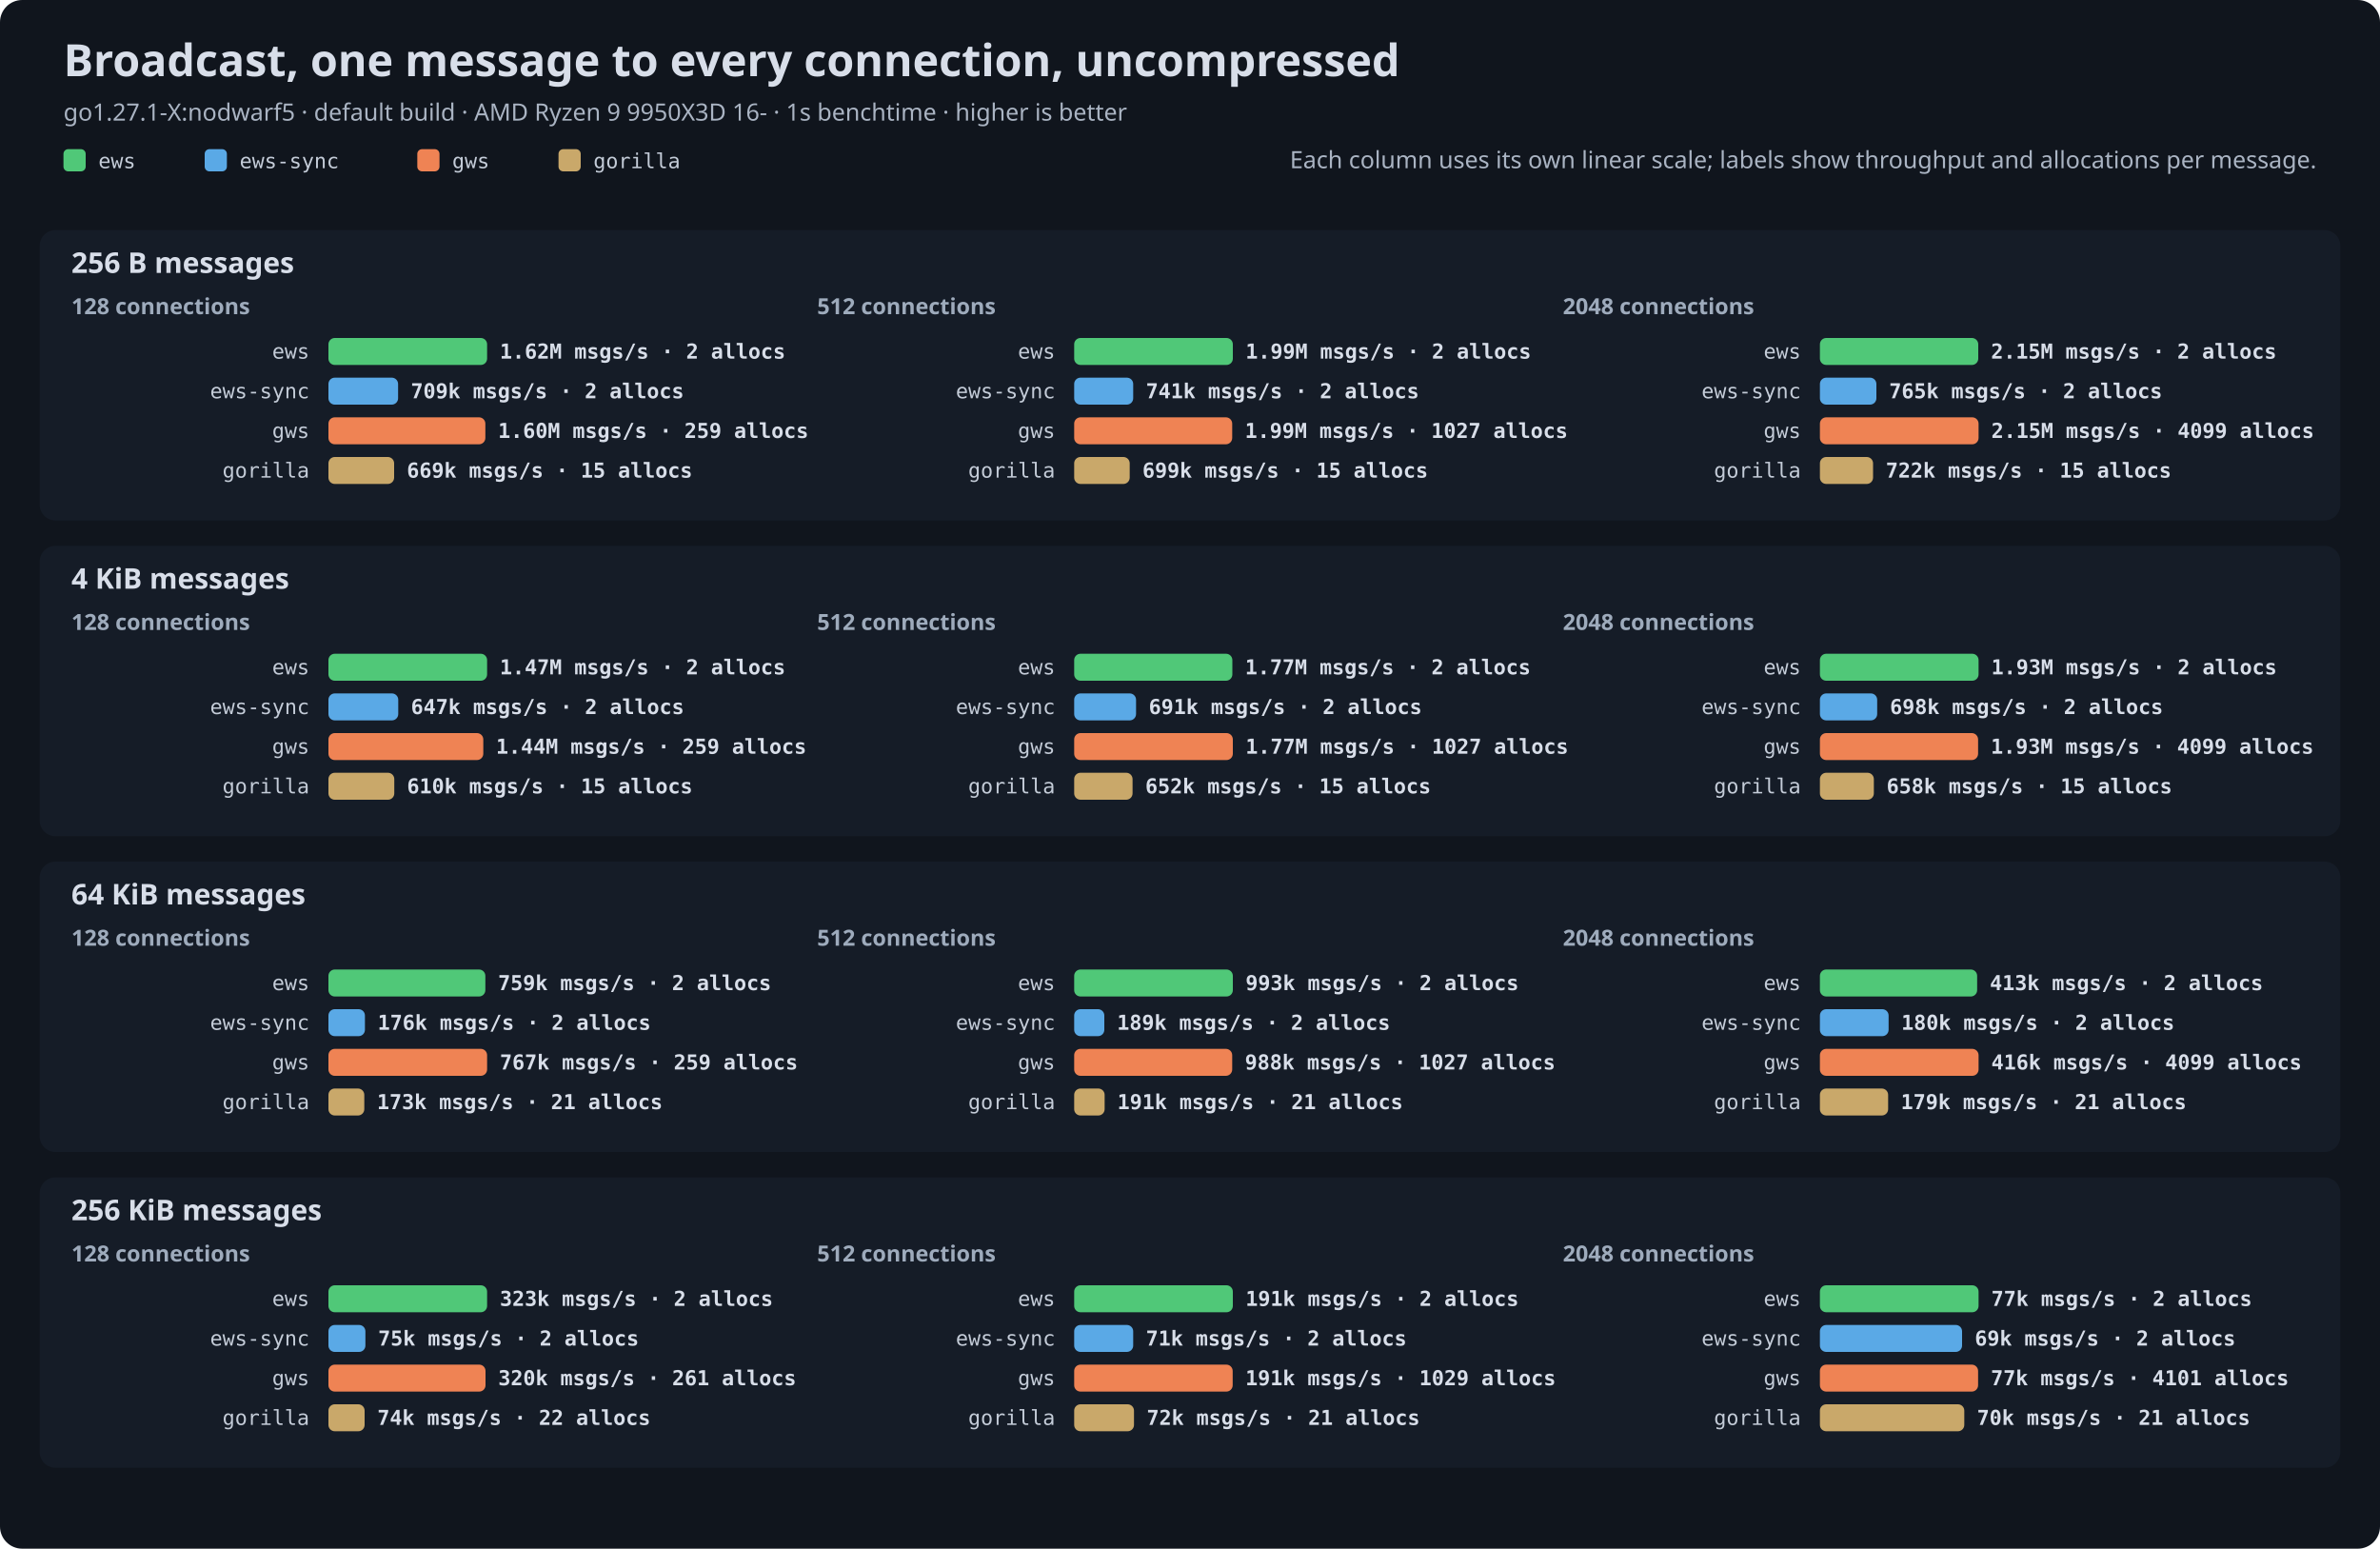
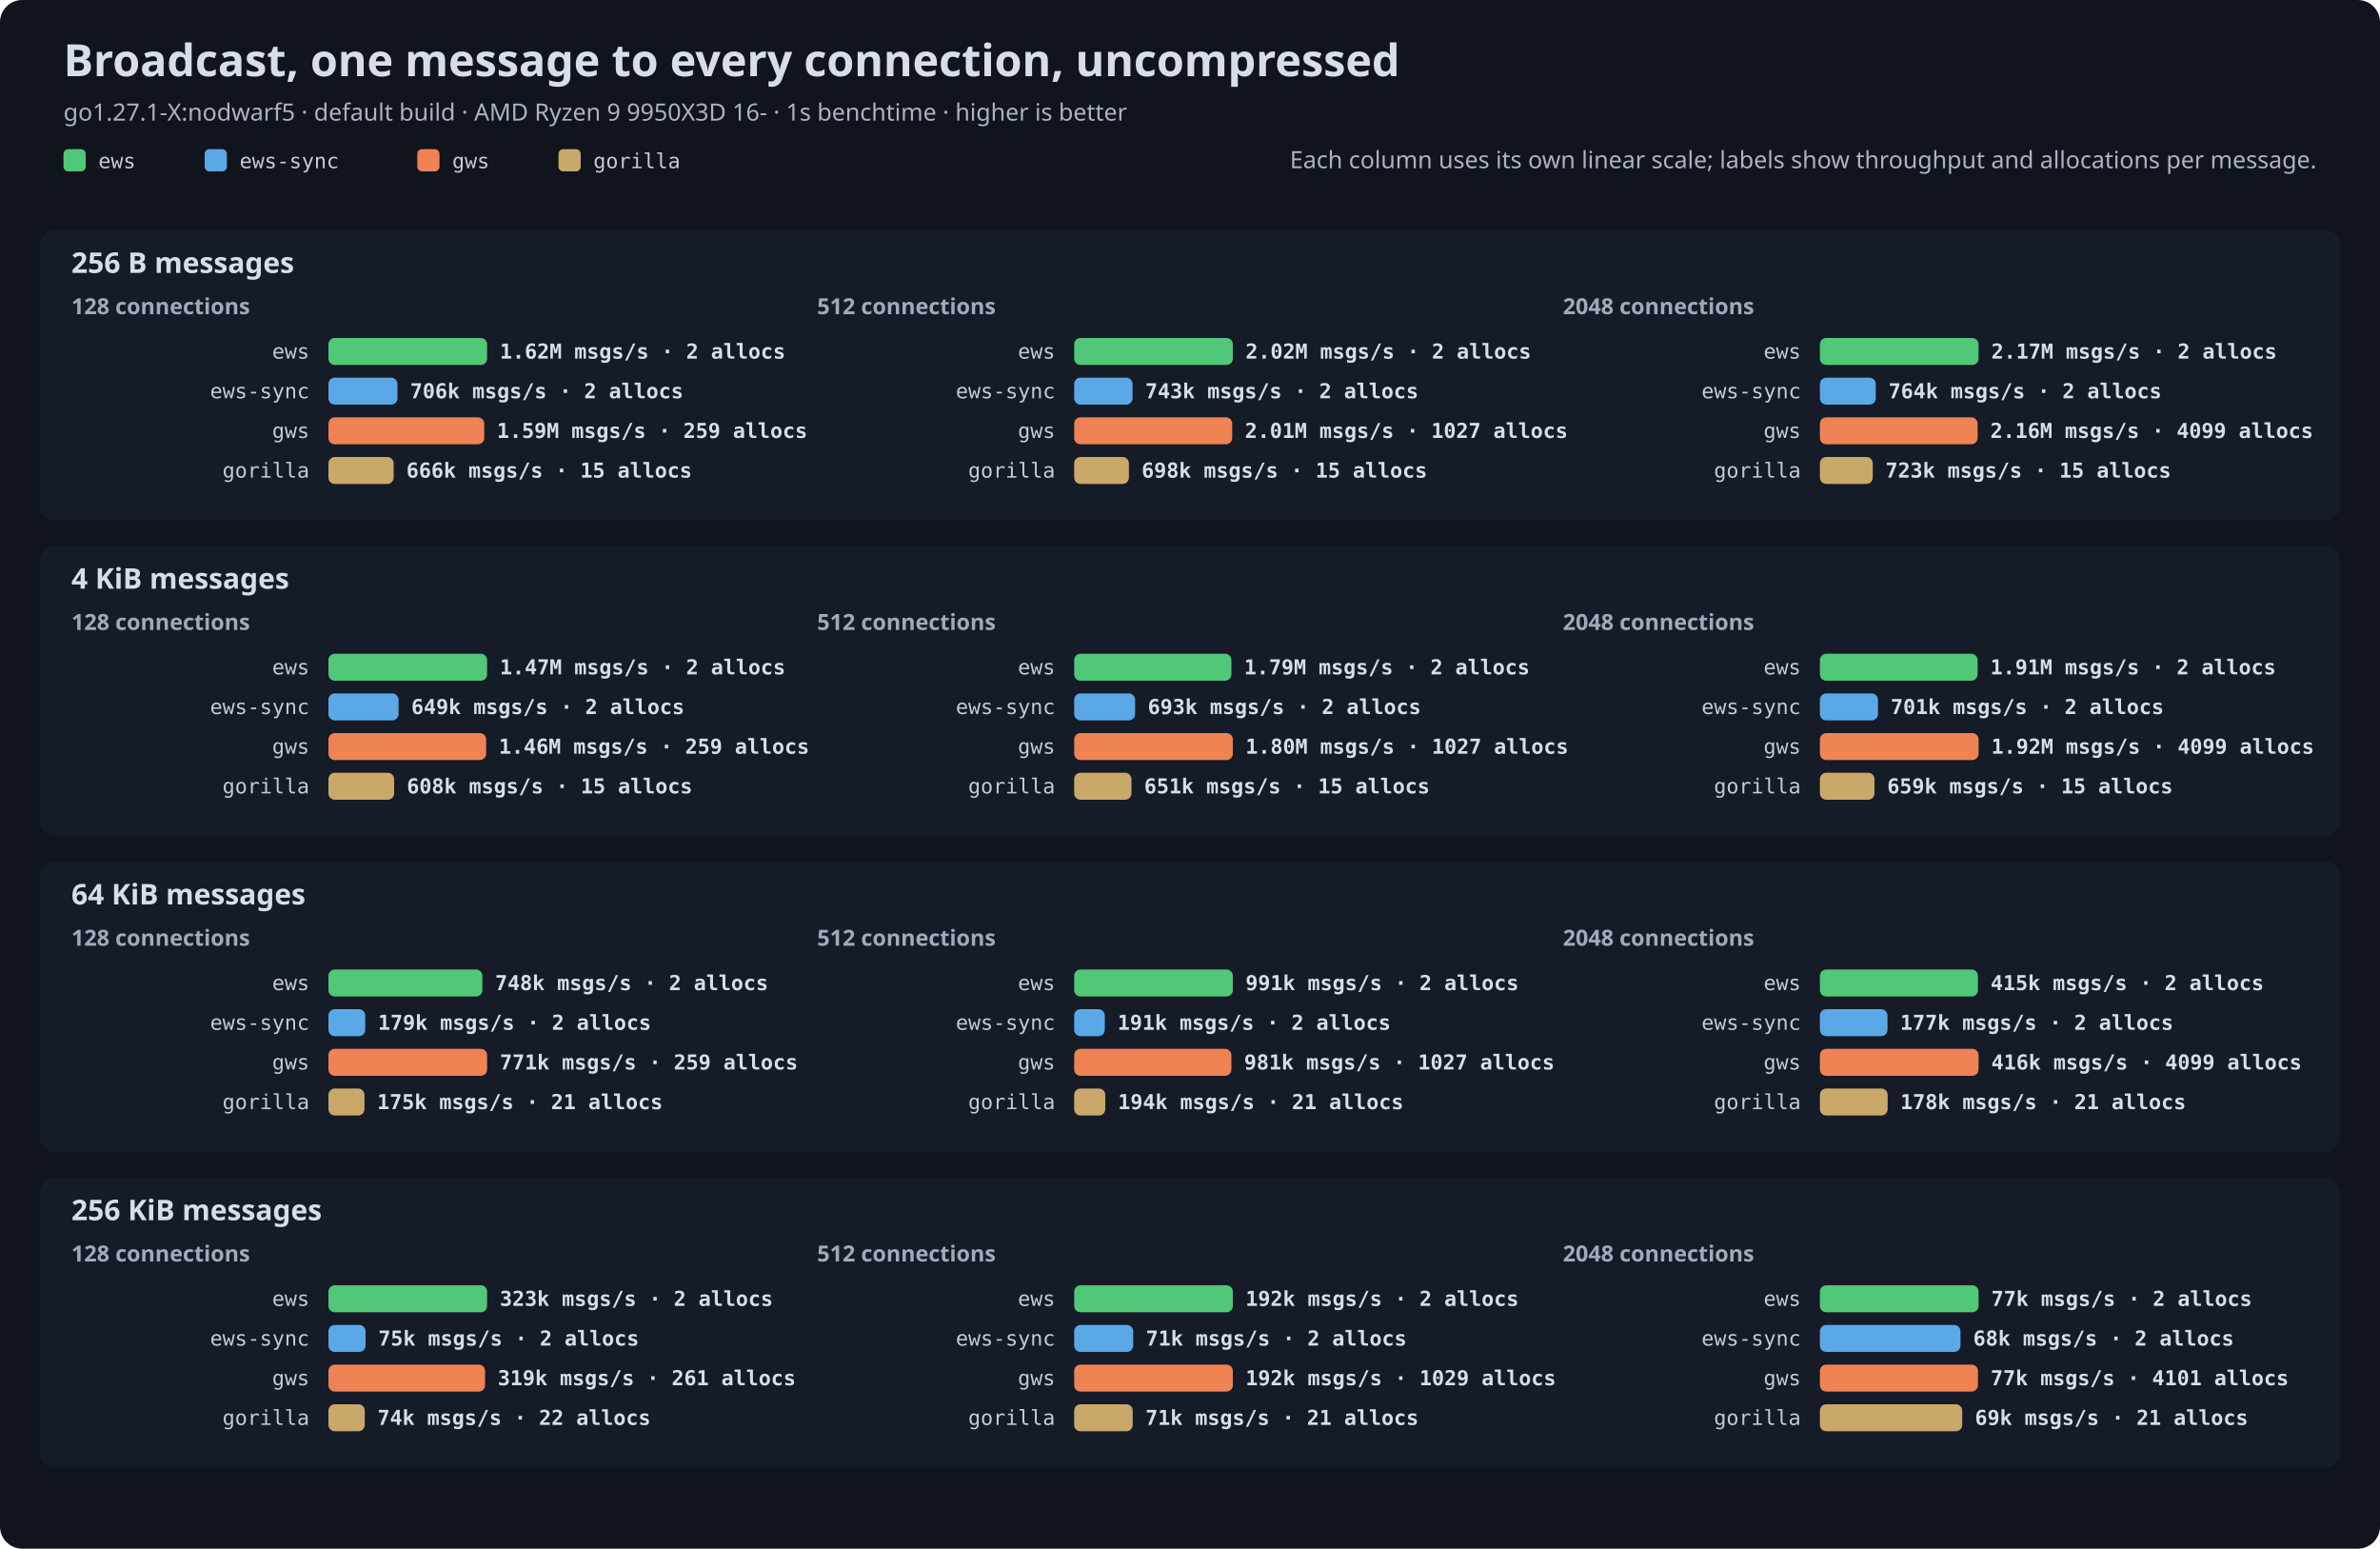
<svg xmlns="http://www.w3.org/2000/svg" width="1500" height="976" viewBox="0 0 1500 976" role="img" aria-labelledby="title desc">
  <style>text{font-family:ui-monospace,SFMono-Regular,Menlo,Consolas,monospace;fill:#d8dee9}.title{font-family:ui-sans-serif,system-ui,sans-serif;font-size:28px;font-weight:700}.subtitle{font-family:ui-sans-serif,system-ui,sans-serif;font-size:15px;fill:#aab4c3}.group{font-family:ui-sans-serif,system-ui,sans-serif;font-size:18px;font-weight:650}.contract{font-family:ui-sans-serif,system-ui,sans-serif;font-size:14px;font-weight:650;fill:#9eabbc}.series{font-size:13px;fill:#c4ccd8}.value{font-size:13px;font-weight:650}.panel{fill:#151c27}</style>
  <rect width="1500" height="976" rx="14" fill="#10151d" />
  <text class="title" x="40" y="48">Broadcast, one message to every connection, uncompressed</text>
  <text class="subtitle" x="40" y="76">go1.27.1-X:nodwarf5 · default build · AMD Ryzen 9 9950X3D 16- · 1s benchtime · higher is better</text>
  <rect x="40" y="94" width="14" height="14" rx="3" fill="#50c878" />
  <text class="series" x="62" y="106">ews</text>
  <rect x="129" y="94" width="14" height="14" rx="3" fill="#5aa9e6" />
  <text class="series" x="151" y="106">ews-sync</text>
  <rect x="263" y="94" width="14" height="14" rx="3" fill="#ef8354" />
  <text class="series" x="285" y="106">gws</text>
  <rect x="352" y="94" width="14" height="14" rx="3" fill="#c9a86a" />
  <text class="series" x="374" y="106">gorilla</text>
  <text class="subtitle" x="1460" y="106" text-anchor="end">Each column uses its own linear scale; labels show throughput and allocations per message.</text>
  <g transform="translate(0,145)">
    <rect class="panel" x="25" y="0" width="1450" height="183" rx="10" />
    <text class="group" x="45" y="27">256 B messages</text>
    <text class="contract" x="45" y="53">128 connections</text>
    <text class="series" x="195" y="81" text-anchor="end">ews</text>
    <rect x="207" y="68" width="100.0" height="17" rx="4" fill="#50c878" />
    <text class="value" x="315.0" y="81">1.62M msgs/s · 2 allocs</text>
    <text class="series" x="195" y="106" text-anchor="end">ews-sync</text>
-     <rect x="207" y="93" width="43.9" height="17" rx="4" fill="#5aa9e6" />
-     <text class="value" x="258.9" y="106">709k msgs/s · 2 allocs</text>
+     <rect x="207" y="93" width="43.5" height="17" rx="4" fill="#5aa9e6" />
+     <text class="value" x="258.5" y="106">706k msgs/s · 2 allocs</text>
    <text class="series" x="195" y="131" text-anchor="end">gws</text>
-     <rect x="207" y="118" width="98.9" height="17" rx="4" fill="#ef8354" />
-     <text class="value" x="313.9" y="131">1.60M msgs/s · 259 allocs</text>
+     <rect x="207" y="118" width="98.2" height="17" rx="4" fill="#ef8354" />
+     <text class="value" x="313.2" y="131">1.59M msgs/s · 259 allocs</text>
    <text class="series" x="195" y="156" text-anchor="end">gorilla</text>
-     <rect x="207" y="143" width="41.4" height="17" rx="4" fill="#c9a86a" />
-     <text class="value" x="256.4" y="156">669k msgs/s · 15 allocs</text>
+     <rect x="207" y="143" width="41.1" height="17" rx="4" fill="#c9a86a" />
+     <text class="value" x="256.1" y="156">666k msgs/s · 15 allocs</text>
    <text class="contract" x="515" y="53">512 connections</text>
    <text class="series" x="665" y="81" text-anchor="end">ews</text>
    <rect x="677" y="68" width="100.0" height="17" rx="4" fill="#50c878" />
-     <text class="value" x="785.0" y="81">1.99M msgs/s · 2 allocs</text>
+     <text class="value" x="785.0" y="81">2.02M msgs/s · 2 allocs</text>
    <text class="series" x="665" y="106" text-anchor="end">ews-sync</text>
-     <rect x="677" y="93" width="37.2" height="17" rx="4" fill="#5aa9e6" />
-     <text class="value" x="722.2" y="106">741k msgs/s · 2 allocs</text>
+     <rect x="677" y="93" width="36.8" height="17" rx="4" fill="#5aa9e6" />
+     <text class="value" x="721.8" y="106">743k msgs/s · 2 allocs</text>
    <text class="series" x="665" y="131" text-anchor="end">gws</text>
    <rect x="677" y="118" width="99.6" height="17" rx="4" fill="#ef8354" />
-     <text class="value" x="784.6" y="131">1.99M msgs/s · 1027 allocs</text>
+     <text class="value" x="784.6" y="131">2.01M msgs/s · 1027 allocs</text>
    <text class="series" x="665" y="156" text-anchor="end">gorilla</text>
-     <rect x="677" y="143" width="35.0" height="17" rx="4" fill="#c9a86a" />
-     <text class="value" x="720.0" y="156">699k msgs/s · 15 allocs</text>
+     <rect x="677" y="143" width="34.5" height="17" rx="4" fill="#c9a86a" />
+     <text class="value" x="719.5" y="156">698k msgs/s · 15 allocs</text>
    <text class="contract" x="985" y="53">2048 connections</text>
    <text class="series" x="1135" y="81" text-anchor="end">ews</text>
-     <rect x="1147" y="68" width="99.8" height="17" rx="4" fill="#50c878" />
-     <text class="value" x="1254.8" y="81">2.15M msgs/s · 2 allocs</text>
+     <rect x="1147" y="68" width="100.0" height="17" rx="4" fill="#50c878" />
+     <text class="value" x="1255.0" y="81">2.17M msgs/s · 2 allocs</text>
    <text class="series" x="1135" y="106" text-anchor="end">ews-sync</text>
-     <rect x="1147" y="93" width="35.6" height="17" rx="4" fill="#5aa9e6" />
-     <text class="value" x="1190.6" y="106">765k msgs/s · 2 allocs</text>
+     <rect x="1147" y="93" width="35.2" height="17" rx="4" fill="#5aa9e6" />
+     <text class="value" x="1190.2" y="106">764k msgs/s · 2 allocs</text>
    <text class="series" x="1135" y="131" text-anchor="end">gws</text>
-     <rect x="1147" y="118" width="100.0" height="17" rx="4" fill="#ef8354" />
-     <text class="value" x="1255.0" y="131">2.15M msgs/s · 4099 allocs</text>
+     <rect x="1147" y="118" width="99.4" height="17" rx="4" fill="#ef8354" />
+     <text class="value" x="1254.4" y="131">2.16M msgs/s · 4099 allocs</text>
    <text class="series" x="1135" y="156" text-anchor="end">gorilla</text>
-     <rect x="1147" y="143" width="33.5" height="17" rx="4" fill="#c9a86a" />
-     <text class="value" x="1188.5" y="156">722k msgs/s · 15 allocs</text>
+     <rect x="1147" y="143" width="33.3" height="17" rx="4" fill="#c9a86a" />
+     <text class="value" x="1188.3" y="156">723k msgs/s · 15 allocs</text>
  </g>
  <g transform="translate(0,344)">
    <rect class="panel" x="25" y="0" width="1450" height="183" rx="10" />
    <text class="group" x="45" y="27">4 KiB messages</text>
    <text class="contract" x="45" y="53">128 connections</text>
    <text class="series" x="195" y="81" text-anchor="end">ews</text>
    <rect x="207" y="68" width="100.0" height="17" rx="4" fill="#50c878" />
    <text class="value" x="315.0" y="81">1.47M msgs/s · 2 allocs</text>
    <text class="series" x="195" y="106" text-anchor="end">ews-sync</text>
-     <rect x="207" y="93" width="44.0" height="17" rx="4" fill="#5aa9e6" />
-     <text class="value" x="259.0" y="106">647k msgs/s · 2 allocs</text>
+     <rect x="207" y="93" width="44.2" height="17" rx="4" fill="#5aa9e6" />
+     <text class="value" x="259.2" y="106">649k msgs/s · 2 allocs</text>
    <text class="series" x="195" y="131" text-anchor="end">gws</text>
-     <rect x="207" y="118" width="97.6" height="17" rx="4" fill="#ef8354" />
-     <text class="value" x="312.6" y="131">1.44M msgs/s · 259 allocs</text>
+     <rect x="207" y="118" width="99.4" height="17" rx="4" fill="#ef8354" />
+     <text class="value" x="314.4" y="131">1.46M msgs/s · 259 allocs</text>
    <text class="series" x="195" y="156" text-anchor="end">gorilla</text>
-     <rect x="207" y="143" width="41.5" height="17" rx="4" fill="#c9a86a" />
-     <text class="value" x="256.5" y="156">610k msgs/s · 15 allocs</text>
+     <rect x="207" y="143" width="41.4" height="17" rx="4" fill="#c9a86a" />
+     <text class="value" x="256.4" y="156">608k msgs/s · 15 allocs</text>
    <text class="contract" x="515" y="53">512 connections</text>
    <text class="series" x="665" y="81" text-anchor="end">ews</text>
-     <rect x="677" y="68" width="99.7" height="17" rx="4" fill="#50c878" />
-     <text class="value" x="784.7" y="81">1.77M msgs/s · 2 allocs</text>
+     <rect x="677" y="68" width="99.1" height="17" rx="4" fill="#50c878" />
+     <text class="value" x="784.1" y="81">1.79M msgs/s · 2 allocs</text>
    <text class="series" x="665" y="106" text-anchor="end">ews-sync</text>
-     <rect x="677" y="93" width="39.0" height="17" rx="4" fill="#5aa9e6" />
-     <text class="value" x="724.0" y="106">691k msgs/s · 2 allocs</text>
+     <rect x="677" y="93" width="38.4" height="17" rx="4" fill="#5aa9e6" />
+     <text class="value" x="723.4" y="106">693k msgs/s · 2 allocs</text>
    <text class="series" x="665" y="131" text-anchor="end">gws</text>
    <rect x="677" y="118" width="100.0" height="17" rx="4" fill="#ef8354" />
-     <text class="value" x="785.0" y="131">1.77M msgs/s · 1027 allocs</text>
+     <text class="value" x="785.0" y="131">1.80M msgs/s · 1027 allocs</text>
    <text class="series" x="665" y="156" text-anchor="end">gorilla</text>
-     <rect x="677" y="143" width="36.8" height="17" rx="4" fill="#c9a86a" />
-     <text class="value" x="721.8" y="156">652k msgs/s · 15 allocs</text>
+     <rect x="677" y="143" width="36.1" height="17" rx="4" fill="#c9a86a" />
+     <text class="value" x="721.1" y="156">651k msgs/s · 15 allocs</text>
    <text class="contract" x="985" y="53">2048 connections</text>
    <text class="series" x="1135" y="81" text-anchor="end">ews</text>
-     <rect x="1147" y="68" width="100.0" height="17" rx="4" fill="#50c878" />
-     <text class="value" x="1255.0" y="81">1.93M msgs/s · 2 allocs</text>
+     <rect x="1147" y="68" width="99.4" height="17" rx="4" fill="#50c878" />
+     <text class="value" x="1254.4" y="81">1.91M msgs/s · 2 allocs</text>
    <text class="series" x="1135" y="106" text-anchor="end">ews-sync</text>
-     <rect x="1147" y="93" width="36.1" height="17" rx="4" fill="#5aa9e6" />
-     <text class="value" x="1191.1" y="106">698k msgs/s · 2 allocs</text>
+     <rect x="1147" y="93" width="36.6" height="17" rx="4" fill="#5aa9e6" />
+     <text class="value" x="1191.6" y="106">701k msgs/s · 2 allocs</text>
    <text class="series" x="1135" y="131" text-anchor="end">gws</text>
-     <rect x="1147" y="118" width="99.7" height="17" rx="4" fill="#ef8354" />
-     <text class="value" x="1254.7" y="131">1.93M msgs/s · 4099 allocs</text>
+     <rect x="1147" y="118" width="100.0" height="17" rx="4" fill="#ef8354" />
+     <text class="value" x="1255.0" y="131">1.92M msgs/s · 4099 allocs</text>
    <text class="series" x="1135" y="156" text-anchor="end">gorilla</text>
-     <rect x="1147" y="143" width="34.0" height="17" rx="4" fill="#c9a86a" />
-     <text class="value" x="1189.0" y="156">658k msgs/s · 15 allocs</text>
+     <rect x="1147" y="143" width="34.4" height="17" rx="4" fill="#c9a86a" />
+     <text class="value" x="1189.4" y="156">659k msgs/s · 15 allocs</text>
  </g>
  <g transform="translate(0,543)">
    <rect class="panel" x="25" y="0" width="1450" height="183" rx="10" />
    <text class="group" x="45" y="27">64 KiB messages</text>
    <text class="contract" x="45" y="53">128 connections</text>
    <text class="series" x="195" y="81" text-anchor="end">ews</text>
-     <rect x="207" y="68" width="98.9" height="17" rx="4" fill="#50c878" />
-     <text class="value" x="313.9" y="81">759k msgs/s · 2 allocs</text>
+     <rect x="207" y="68" width="97.0" height="17" rx="4" fill="#50c878" />
+     <text class="value" x="312.0" y="81">748k msgs/s · 2 allocs</text>
    <text class="series" x="195" y="106" text-anchor="end">ews-sync</text>
-     <rect x="207" y="93" width="23.0" height="17" rx="4" fill="#5aa9e6" />
-     <text class="value" x="238.0" y="106">176k msgs/s · 2 allocs</text>
+     <rect x="207" y="93" width="23.2" height="17" rx="4" fill="#5aa9e6" />
+     <text class="value" x="238.2" y="106">179k msgs/s · 2 allocs</text>
    <text class="series" x="195" y="131" text-anchor="end">gws</text>
    <rect x="207" y="118" width="100.0" height="17" rx="4" fill="#ef8354" />
-     <text class="value" x="315.0" y="131">767k msgs/s · 259 allocs</text>
+     <text class="value" x="315.0" y="131">771k msgs/s · 259 allocs</text>
    <text class="series" x="195" y="156" text-anchor="end">gorilla</text>
-     <rect x="207" y="143" width="22.6" height="17" rx="4" fill="#c9a86a" />
-     <text class="value" x="237.6" y="156">173k msgs/s · 21 allocs</text>
+     <rect x="207" y="143" width="22.7" height="17" rx="4" fill="#c9a86a" />
+     <text class="value" x="237.7" y="156">175k msgs/s · 21 allocs</text>
    <text class="contract" x="515" y="53">512 connections</text>
    <text class="series" x="665" y="81" text-anchor="end">ews</text>
    <rect x="677" y="68" width="100.0" height="17" rx="4" fill="#50c878" />
-     <text class="value" x="785.0" y="81">993k msgs/s · 2 allocs</text>
+     <text class="value" x="785.0" y="81">991k msgs/s · 2 allocs</text>
    <text class="series" x="665" y="106" text-anchor="end">ews-sync</text>
-     <rect x="677" y="93" width="19.0" height="17" rx="4" fill="#5aa9e6" />
-     <text class="value" x="704.0" y="106">189k msgs/s · 2 allocs</text>
+     <rect x="677" y="93" width="19.3" height="17" rx="4" fill="#5aa9e6" />
+     <text class="value" x="704.3" y="106">191k msgs/s · 2 allocs</text>
    <text class="series" x="665" y="131" text-anchor="end">gws</text>
-     <rect x="677" y="118" width="99.6" height="17" rx="4" fill="#ef8354" />
-     <text class="value" x="784.6" y="131">988k msgs/s · 1027 allocs</text>
+     <rect x="677" y="118" width="99.1" height="17" rx="4" fill="#ef8354" />
+     <text class="value" x="784.1" y="131">981k msgs/s · 1027 allocs</text>
    <text class="series" x="665" y="156" text-anchor="end">gorilla</text>
-     <rect x="677" y="143" width="19.2" height="17" rx="4" fill="#c9a86a" />
-     <text class="value" x="704.2" y="156">191k msgs/s · 21 allocs</text>
+     <rect x="677" y="143" width="19.6" height="17" rx="4" fill="#c9a86a" />
+     <text class="value" x="704.6" y="156">194k msgs/s · 21 allocs</text>
    <text class="contract" x="985" y="53">2048 connections</text>
    <text class="series" x="1135" y="81" text-anchor="end">ews</text>
-     <rect x="1147" y="68" width="99.1" height="17" rx="4" fill="#50c878" />
-     <text class="value" x="1254.1" y="81">413k msgs/s · 2 allocs</text>
+     <rect x="1147" y="68" width="99.6" height="17" rx="4" fill="#50c878" />
+     <text class="value" x="1254.6" y="81">415k msgs/s · 2 allocs</text>
    <text class="series" x="1135" y="106" text-anchor="end">ews-sync</text>
-     <rect x="1147" y="93" width="43.3" height="17" rx="4" fill="#5aa9e6" />
-     <text class="value" x="1198.3" y="106">180k msgs/s · 2 allocs</text>
+     <rect x="1147" y="93" width="42.6" height="17" rx="4" fill="#5aa9e6" />
+     <text class="value" x="1197.6" y="106">177k msgs/s · 2 allocs</text>
    <text class="series" x="1135" y="131" text-anchor="end">gws</text>
    <rect x="1147" y="118" width="100.0" height="17" rx="4" fill="#ef8354" />
    <text class="value" x="1255.0" y="131">416k msgs/s · 4099 allocs</text>
    <text class="series" x="1135" y="156" text-anchor="end">gorilla</text>
-     <rect x="1147" y="143" width="43.0" height="17" rx="4" fill="#c9a86a" />
-     <text class="value" x="1198.0" y="156">179k msgs/s · 21 allocs</text>
+     <rect x="1147" y="143" width="42.7" height="17" rx="4" fill="#c9a86a" />
+     <text class="value" x="1197.7" y="156">178k msgs/s · 21 allocs</text>
  </g>
  <g transform="translate(0,742)">
    <rect class="panel" x="25" y="0" width="1450" height="183" rx="10" />
    <text class="group" x="45" y="27">256 KiB messages</text>
    <text class="contract" x="45" y="53">128 connections</text>
    <text class="series" x="195" y="81" text-anchor="end">ews</text>
    <rect x="207" y="68" width="100.0" height="17" rx="4" fill="#50c878" />
    <text class="value" x="315.0" y="81">323k msgs/s · 2 allocs</text>
    <text class="series" x="195" y="106" text-anchor="end">ews-sync</text>
-     <rect x="207" y="93" width="23.3" height="17" rx="4" fill="#5aa9e6" />
-     <text class="value" x="238.3" y="106">75k msgs/s · 2 allocs</text>
+     <rect x="207" y="93" width="23.4" height="17" rx="4" fill="#5aa9e6" />
+     <text class="value" x="238.4" y="106">75k msgs/s · 2 allocs</text>
    <text class="series" x="195" y="131" text-anchor="end">gws</text>
-     <rect x="207" y="118" width="99.0" height="17" rx="4" fill="#ef8354" />
-     <text class="value" x="314.0" y="131">320k msgs/s · 261 allocs</text>
+     <rect x="207" y="118" width="98.7" height="17" rx="4" fill="#ef8354" />
+     <text class="value" x="313.7" y="131">319k msgs/s · 261 allocs</text>
    <text class="series" x="195" y="156" text-anchor="end">gorilla</text>
-     <rect x="207" y="143" width="22.8" height="17" rx="4" fill="#c9a86a" />
-     <text class="value" x="237.8" y="156">74k msgs/s · 22 allocs</text>
+     <rect x="207" y="143" width="22.9" height="17" rx="4" fill="#c9a86a" />
+     <text class="value" x="237.9" y="156">74k msgs/s · 22 allocs</text>
    <text class="contract" x="515" y="53">512 connections</text>
    <text class="series" x="665" y="81" text-anchor="end">ews</text>
    <rect x="677" y="68" width="100.0" height="17" rx="4" fill="#50c878" />
-     <text class="value" x="785.0" y="81">191k msgs/s · 2 allocs</text>
+     <text class="value" x="785.0" y="81">192k msgs/s · 2 allocs</text>
    <text class="series" x="665" y="106" text-anchor="end">ews-sync</text>
    <rect x="677" y="93" width="37.2" height="17" rx="4" fill="#5aa9e6" />
    <text class="value" x="722.2" y="106">71k msgs/s · 2 allocs</text>
    <text class="series" x="665" y="131" text-anchor="end">gws</text>
-     <rect x="677" y="118" width="99.9" height="17" rx="4" fill="#ef8354" />
-     <text class="value" x="784.9" y="131">191k msgs/s · 1029 allocs</text>
+     <rect x="677" y="118" width="100.0" height="17" rx="4" fill="#ef8354" />
+     <text class="value" x="785.0" y="131">192k msgs/s · 1029 allocs</text>
    <text class="series" x="665" y="156" text-anchor="end">gorilla</text>
-     <rect x="677" y="143" width="37.7" height="17" rx="4" fill="#c9a86a" />
-     <text class="value" x="722.7" y="156">72k msgs/s · 21 allocs</text>
+     <rect x="677" y="143" width="36.9" height="17" rx="4" fill="#c9a86a" />
+     <text class="value" x="721.9" y="156">71k msgs/s · 21 allocs</text>
    <text class="contract" x="985" y="53">2048 connections</text>
    <text class="series" x="1135" y="81" text-anchor="end">ews</text>
    <rect x="1147" y="68" width="100.0" height="17" rx="4" fill="#50c878" />
    <text class="value" x="1255.0" y="81">77k msgs/s · 2 allocs</text>
    <text class="series" x="1135" y="106" text-anchor="end">ews-sync</text>
-     <rect x="1147" y="93" width="89.6" height="17" rx="4" fill="#5aa9e6" />
-     <text class="value" x="1244.6" y="106">69k msgs/s · 2 allocs</text>
+     <rect x="1147" y="93" width="88.6" height="17" rx="4" fill="#5aa9e6" />
+     <text class="value" x="1243.6" y="106">68k msgs/s · 2 allocs</text>
    <text class="series" x="1135" y="131" text-anchor="end">gws</text>
-     <rect x="1147" y="118" width="99.7" height="17" rx="4" fill="#ef8354" />
-     <text class="value" x="1254.7" y="131">77k msgs/s · 4101 allocs</text>
+     <rect x="1147" y="118" width="99.6" height="17" rx="4" fill="#ef8354" />
+     <text class="value" x="1254.6" y="131">77k msgs/s · 4101 allocs</text>
    <text class="series" x="1135" y="156" text-anchor="end">gorilla</text>
-     <rect x="1147" y="143" width="91.0" height="17" rx="4" fill="#c9a86a" />
-     <text class="value" x="1246.0" y="156">70k msgs/s · 21 allocs</text>
+     <rect x="1147" y="143" width="89.7" height="17" rx="4" fill="#c9a86a" />
+     <text class="value" x="1244.7" y="156">69k msgs/s · 21 allocs</text>
  </g>
</svg>
